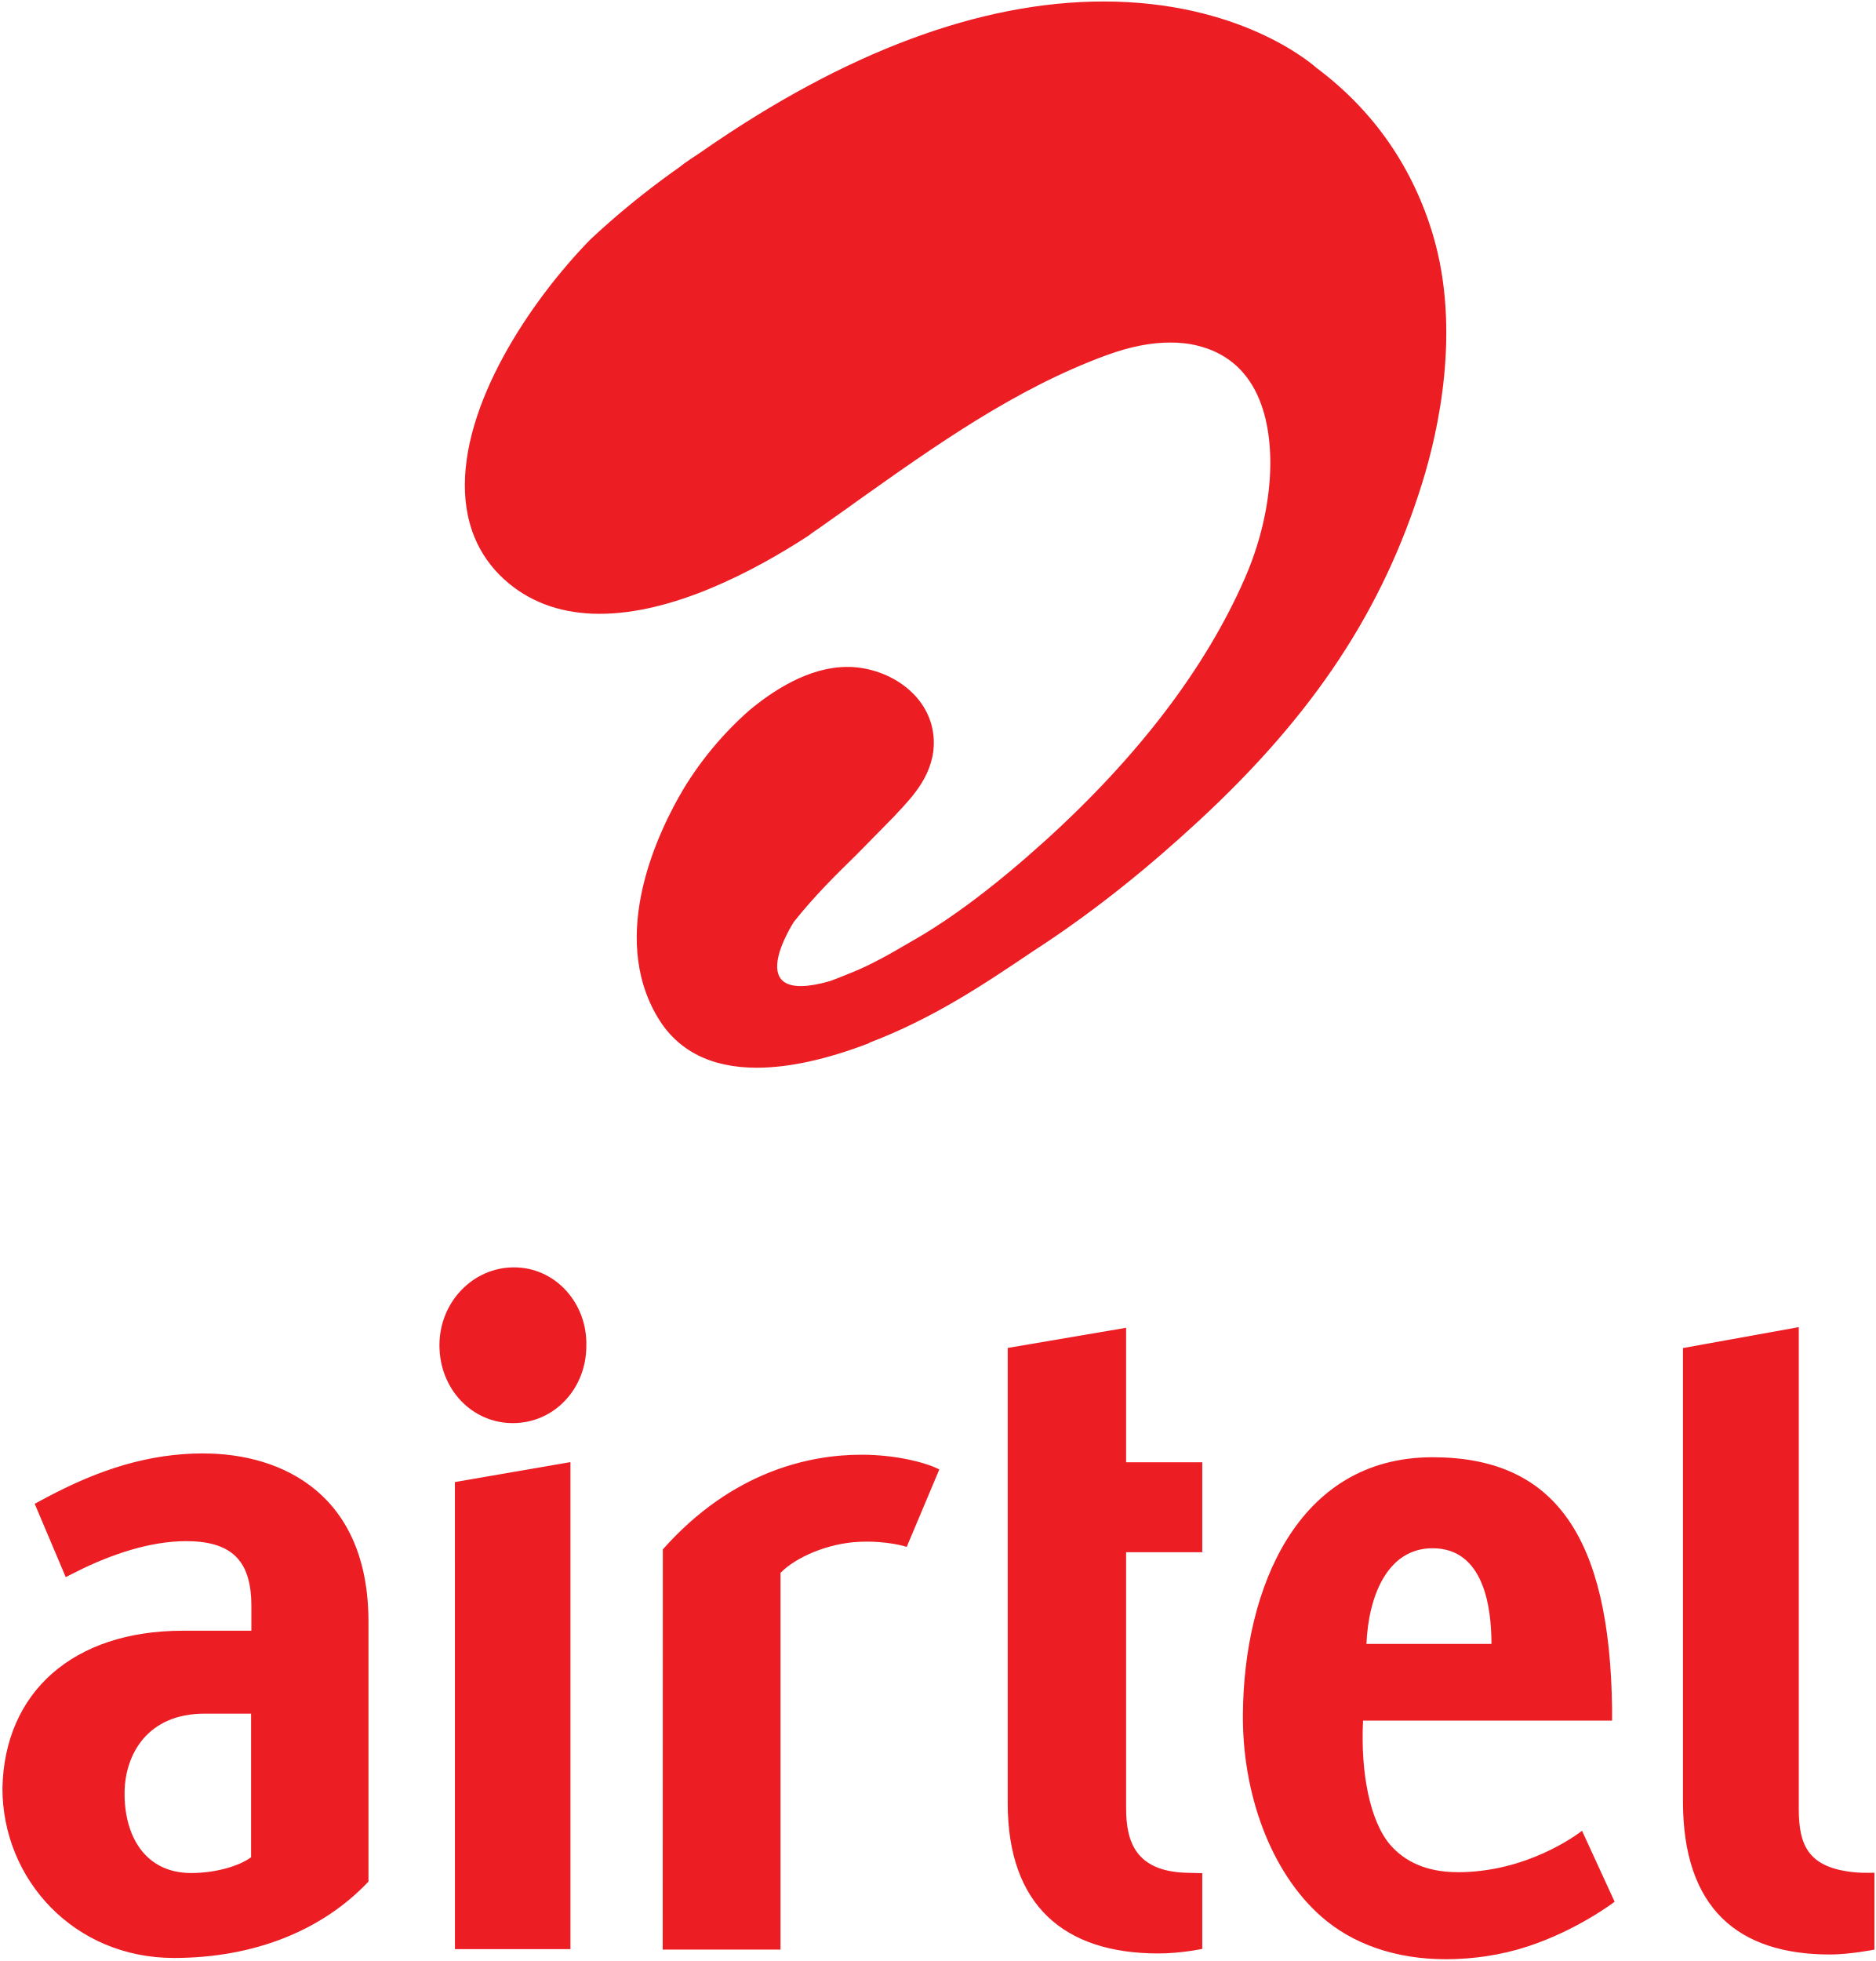
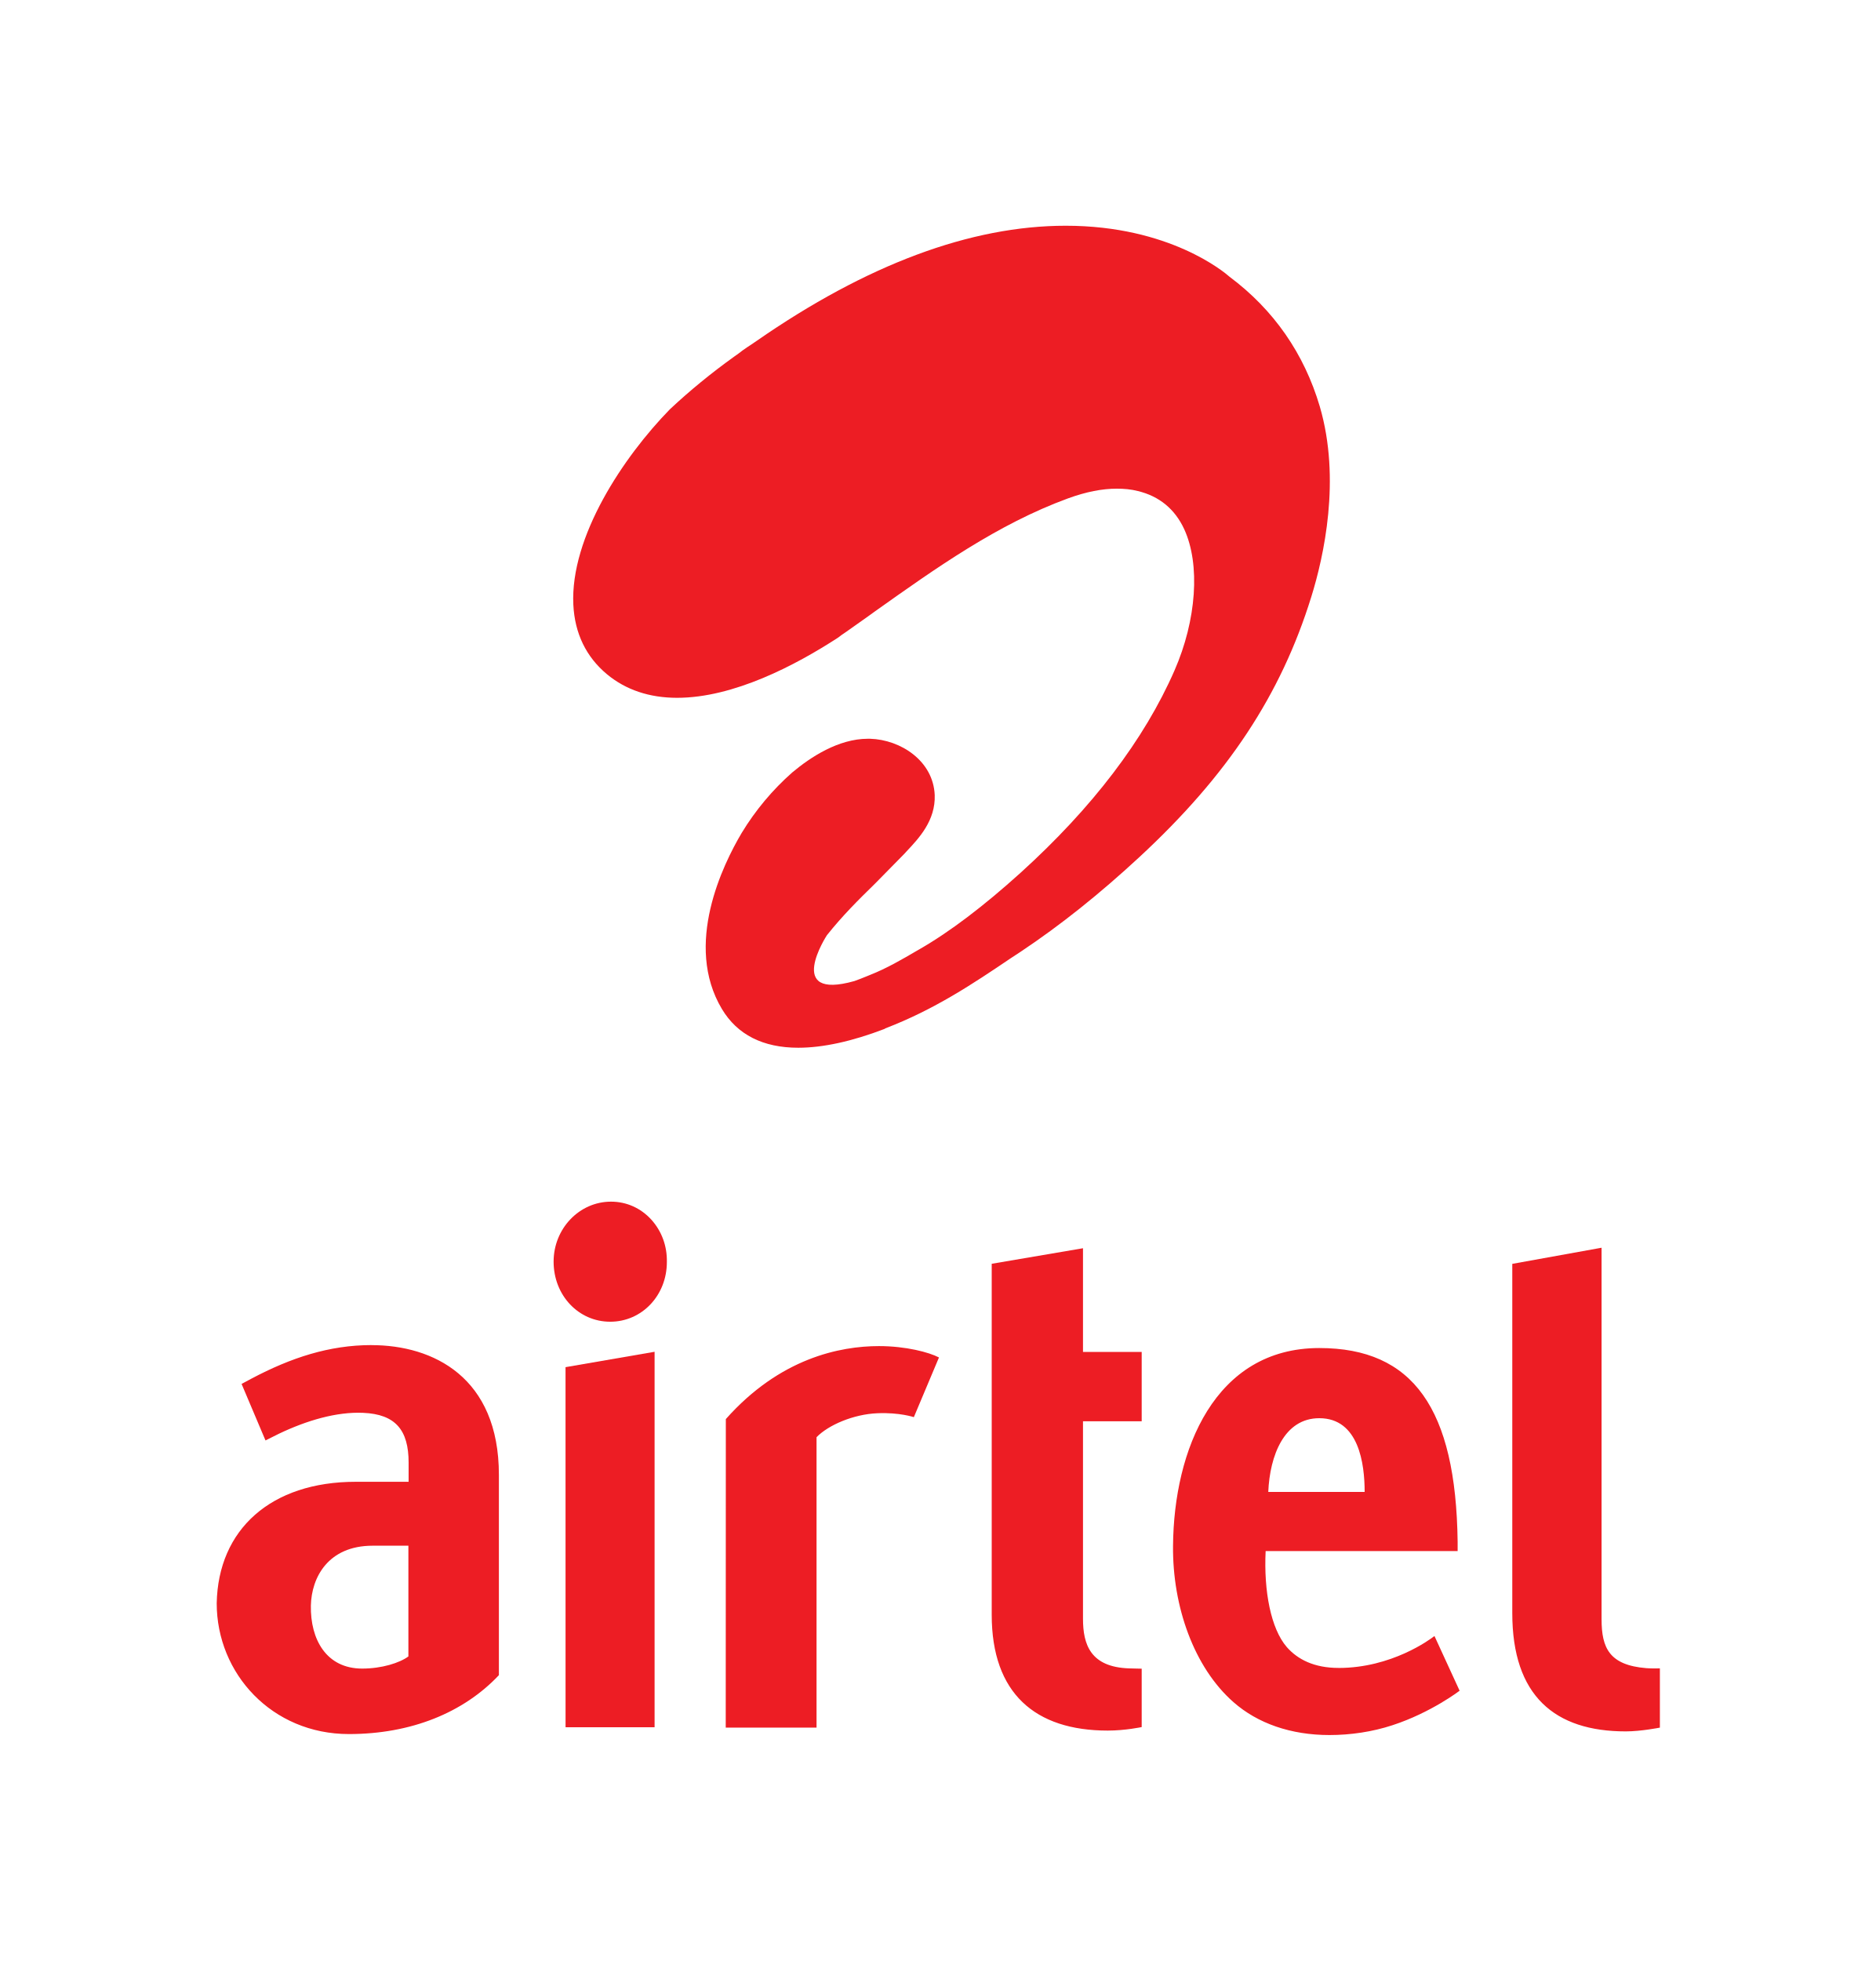
- <svg xmlns="http://www.w3.org/2000/svg" viewBox="0 0 100.97 105.5" width="309" height="323">
+ <svg xmlns="http://www.w3.org/2000/svg" viewBox="-15 -15 130.97 135.5" width="309" height="323">
  <defs>
    <clipPath id="A">
      <path d="M0 0h595.276v841.9H0z" />
    </clipPath>
    <clipPath id="B">
      <path d="M0 0h595.276v841.9H0z" />
    </clipPath>
    <clipPath id="C">
      <path d="M0 0h595.276v841.9H0z" />
    </clipPath>
  </defs>
  <g transform="matrix(.982395 0 0 .982395 -37.0792 -68.81643)">
    <g clip-path="url(#A)" transform="matrix(.348134 0 0 -.348134 18.1408 211.336)">
      <path d="M137.19 206.457c-6.455 0-11.716-5.49-11.716-12.246 0-6.883 5.084-12.264 11.557-12.264s11.565 5.367 11.565 12.18c.073 3.24-1.043 6.3-3.166 8.653-2.156 2.37-5.078 3.678-8.24 3.678" fill="#ed1d24" />
    </g>
    <path d="M62.672 176.813H69V150.13l-6.33 1.093z" fill="#ed1d24" />
    <g clip-path="url(#B)" transform="matrix(.348134 0 0 -.348134 19.59149 211.336)" fill="#ed1d24">
      <path d="M91.66 113.624c-1.8-1.332-5.448-2.48-9.437-2.48-7.307 0-10.6 5.943-10.473 12.858.124 5.72 3.5 12.225 12.625 12.225h7.285zm-7.5 63.556c-8.682 0-16.487-2.593-24.507-6.83l-2.05-1.1 4.883-11.536 2.763 1.378c5.67 2.7 11.73 4.498 17.172 4.257 6.575-.282 9.285-3.483 9.285-10.16v-3.915H80.912c-17.313 0-28.093-9.72-28.387-24.797 0-14.348 11.28-26.7 26.984-26.7 12.667 0 23.387 4.346 30.627 12.02V150.7c0 19.928-13.434 26.47-25.987 26.47m193.477-14.917c8.073 0 9.264-9.285 9.264-15.05h-19.677c.315 7.416 3.237 15.05 10.413 15.05m3.932-50.975c-4.982 0-8.35 1.74-10.557 4.248-3.26 3.756-4.724 11.437-4.325 19.6h39.198v1.92c-.346 27.164-9.087 39.53-28.248 39.53-21.366 0-29.7-20.818-29.856-40.37-.13-12.36 4.272-24.832 12.342-31.916 4.915-4.328 11.7-6.713 19.595-6.713 4.3 0 8.784.657 12.9 2.017 7.86 2.572 13.67 7.03 13.67 7.03l-5.134 11.17c-.926-.735-8.77-6.523-19.575-6.523m-125.1 50.795l-.02-62.974h18.54v59.282c2.417 2.494 7.547 4.692 12.426 4.893 4.516.194 7.44-.8 7.44-.8l5.13 12.186c-1.986 1.046-6.735 2.32-12.254 2.32-7.964 0-20.23-2.466-31.262-14.9M344.4 111.23c-7.557.615-9.14 4.127-9.14 9.98v75.842l-18.23-3.293v-71.294c0-16.893 8.674-24.143 23.17-24.143 3.1 0 6.965.77 6.965.77v12.097s-1.72-.05-2.767.04m-115.012 85.72l-18.635-3.173v-71.644c0-16.04 8.854-23.645 23.698-23.645 3.572 0 6.922.717 6.922.717v11.918c-.202.02-1.57.02-2.622.064-7.83.286-9.363 4.862-9.363 10.13v40.314h11.985v14.15h-11.985z" />
    </g>
  </g>
  <g clip-path="url(#C)" transform="matrix(2.188663 0 0 -2.188663 -253.0591 1313.273)">
    <path d="M137.007 574.404c1.567.598 2.81 1.43 4 2.234l.326.214c1.27.847 2.51 1.837 3.785 3.017 2.822 2.613 4.516 5.177 5.486 8.306.396 1.273.95 3.745.27 6.067-.5 1.69-1.47 3.086-2.876 4.136-.162.144-1.917 1.63-5.23 1.63-3.03 0-6.35-1.236-9.87-3.68l-.11-.075-.017-.012a8.33 8.33 0 0 1-.314-.212c-.08-.066-.168-.127-.272-.2-.72-.517-1.41-1.08-2.045-1.676-1.487-1.523-3.183-4.068-3.08-6.233.045-.915.407-1.665 1.075-2.22.6-.497 1.353-.75 2.235-.75 1.802 0 3.778 1.038 5.13 1.916.085.065.17.128.257.183l.707.5.23.166c1.92 1.362 3.9 2.774 6.147 3.596.583.212 1.09.31 1.557.31.23 0 .458-.02.674-.076.682-.165 1.18-.575 1.477-1.217.517-1.124.394-2.9-.312-4.51-.964-2.202-2.62-4.377-4.918-6.457-1.174-1.06-2.255-1.88-3.218-2.432l-.087-.05c-.45-.263-.956-.56-1.492-.77l-.073-.03c-.158-.063-.294-.12-.42-.163-2.248-.637-.88 1.46-.88 1.46.495.622 1 1.124 1.536 1.647l.934.95.07.077c.392.416.93.984.9 1.8-.047 1.087-1.083 1.765-2.063 1.794h-.07c-.938 0-1.828-.586-2.41-1.073a8.33 8.33 0 0 1-1.615-1.931c-.597-1.005-1.857-3.57-.63-5.618.49-.818 1.31-1.234 2.435-1.234.785 0 1.713.202 2.762.604" fill="#ed1d24" />
  </g>
</svg>
